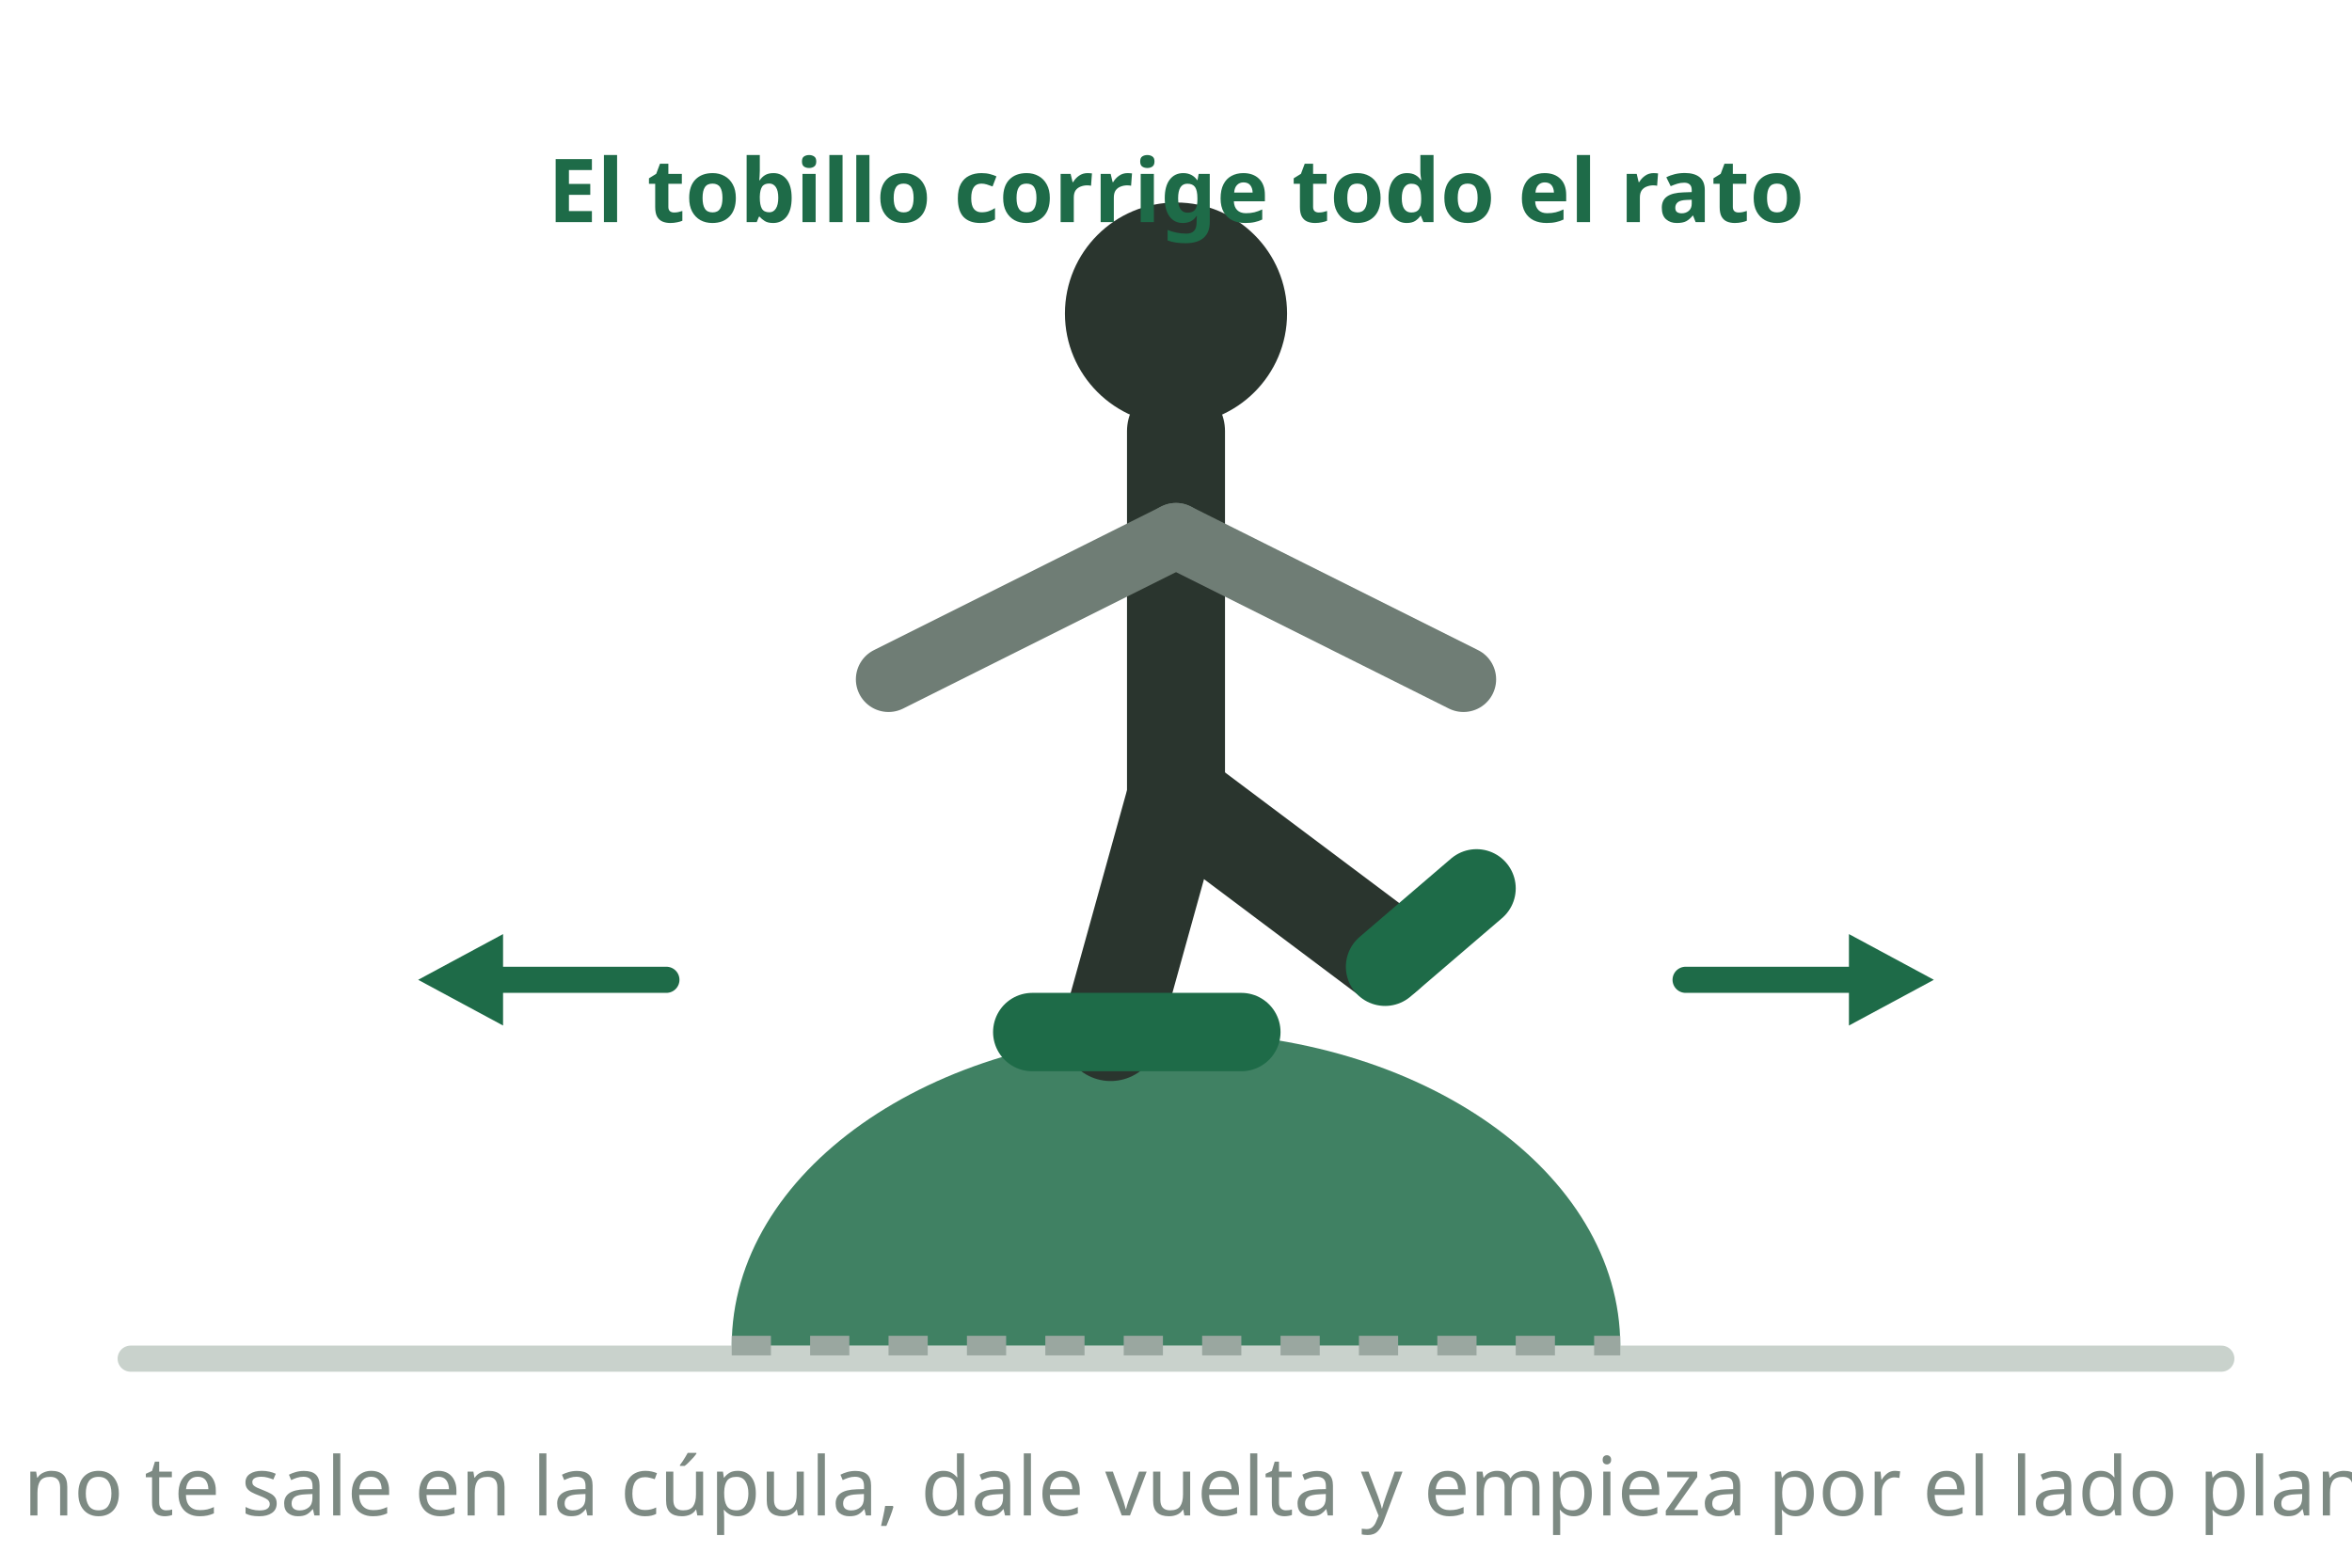
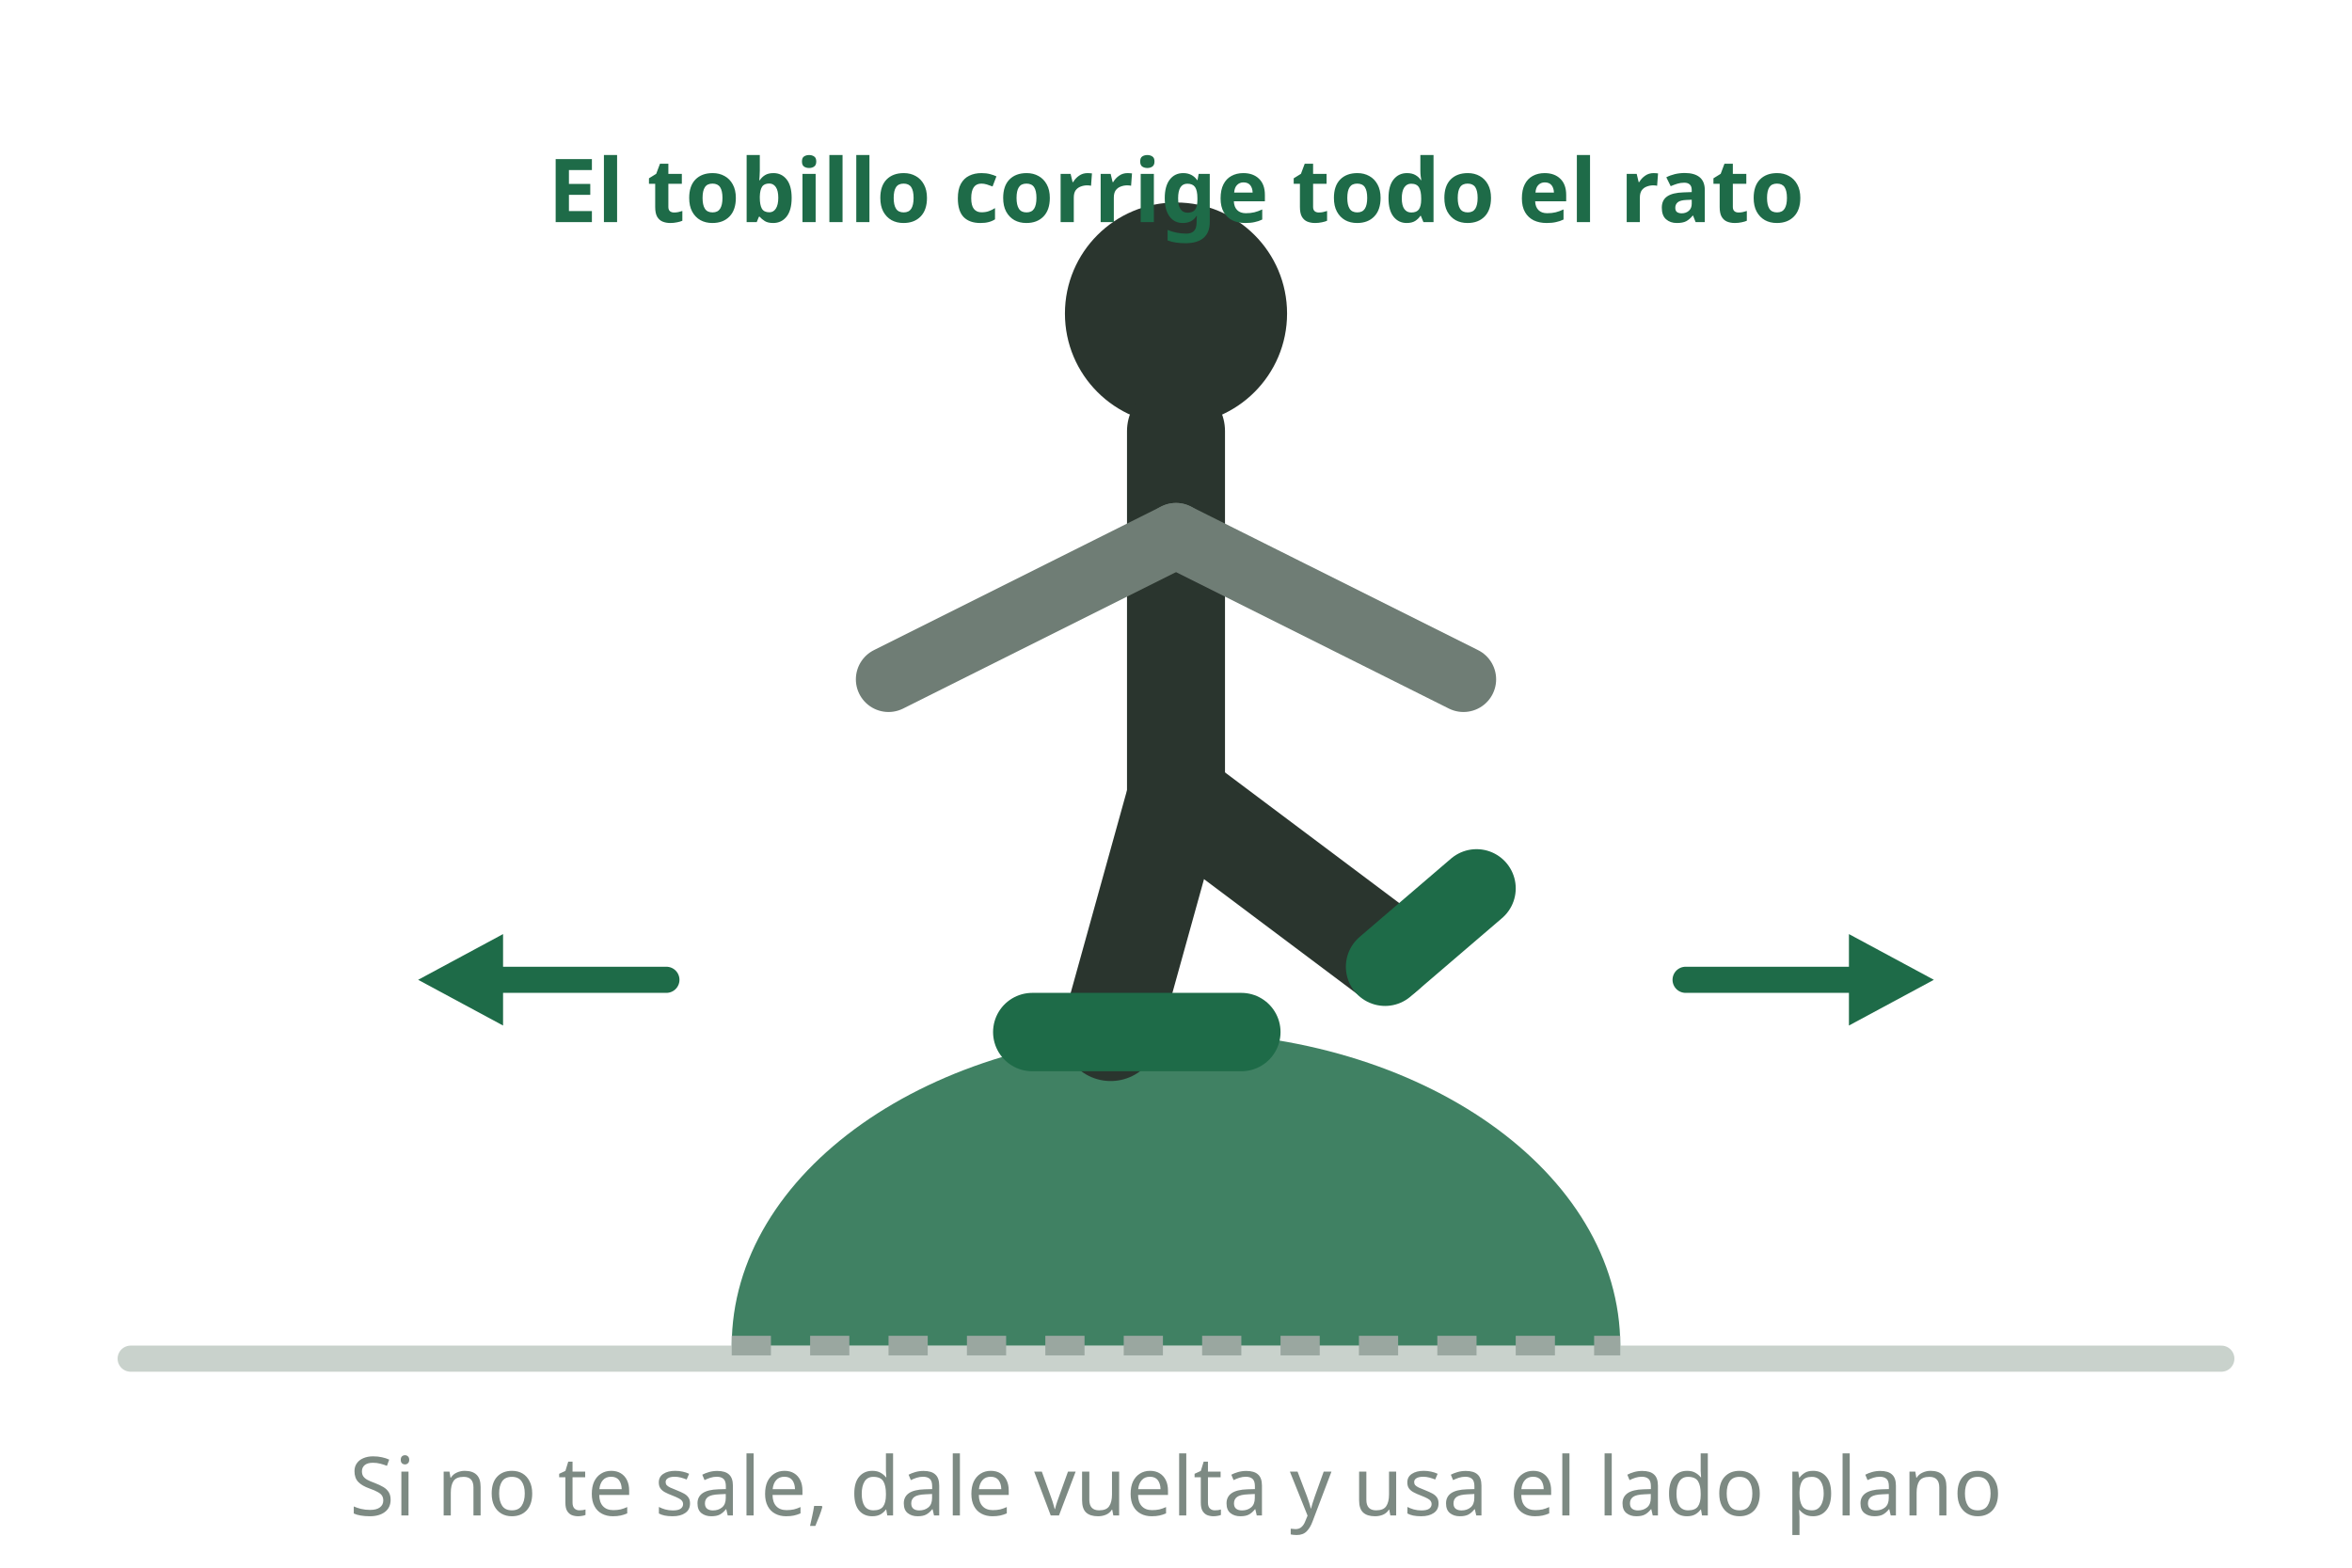
<svg xmlns="http://www.w3.org/2000/svg" viewBox="0 0 360 240" width="360" height="240" role="img" aria-label="Equilibrio sobre una pierna encima de la cupula del bosu">
  <style>
    .suelo { stroke: #c9d2cc; stroke-width: 4; stroke-linecap: round }
    .cuerpo { stroke: #2a352e; stroke-width: 15; stroke-linecap: round; fill: none }
    .brazo { stroke: #6f7d75; stroke-width: 10; stroke-linecap: round; fill: none }
    .cabeza { fill: #2a352e }
    .pie { stroke: #1E6B48; stroke-width: 12; stroke-linecap: round; fill: none }
    .carga { fill: #1E6B48; opacity: .85 }
    .flecha { stroke: #1E6B48; stroke-width: 4; fill: none; stroke-linecap: round }
    .rot { fill: #1E6B48 }
    .guia { stroke: #9aa7a0; stroke-width: 3; stroke-dasharray: 6 6; fill: none }
    .izq { font: 600 13.5px system-ui, sans-serif; fill: #1E6B48; text-anchor: start }
    .der { font: 600 13.5px system-ui, sans-serif; fill: #1E6B48; text-anchor: end }
    .cen { font: 600 13.5px system-ui, sans-serif; fill: #1E6B48; text-anchor: middle }
    .nota { font: 400 12.5px system-ui, sans-serif; fill: #7d8a83; text-anchor: middle }
  </style>
  <line class="suelo" x1="20" y1="208" x2="340" y2="208" />
  <path class="carga" d="M112 206 a68 48 0 0 1 136 0 z" />
  <path class="guia" d="M112 206 H248" />
  <circle class="cabeza" cx="180" cy="48" r="17" />
  <path class="cuerpo" d="M180 66 V122" />
  <path class="brazo" d="M180 82 L136 104" />
  <path class="brazo" d="M180 82 L224 104" />
  <path class="cuerpo" d="M180 122 L170 158" />
  <path class="pie" d="M158 158 H190" />
  <path class="cuerpo" d="M180 122 L212 146" />
  <path class="pie" d="M212 148 L226 136" />
  <path class="flecha" d="M258 150 H288" />
  <path class="rot" d="M296 150 l-13 7 v-14 z" />
  <path class="flecha" d="M102 150 H72" />
  <path class="rot" d="M64 150 l13 -7 v14 z" />
  <text class="cen" x="180" y="34">El tobillo corrige todo el rato</text>
-   <text class="nota" x="180" y="232">Si no te sale en la cúpula, dale vuelta y empieza por el lado plano</text>
+   <text class="nota" x="180" y="232">Si no te sale, dale vuelta y usa el lado plano</text>
</svg>
